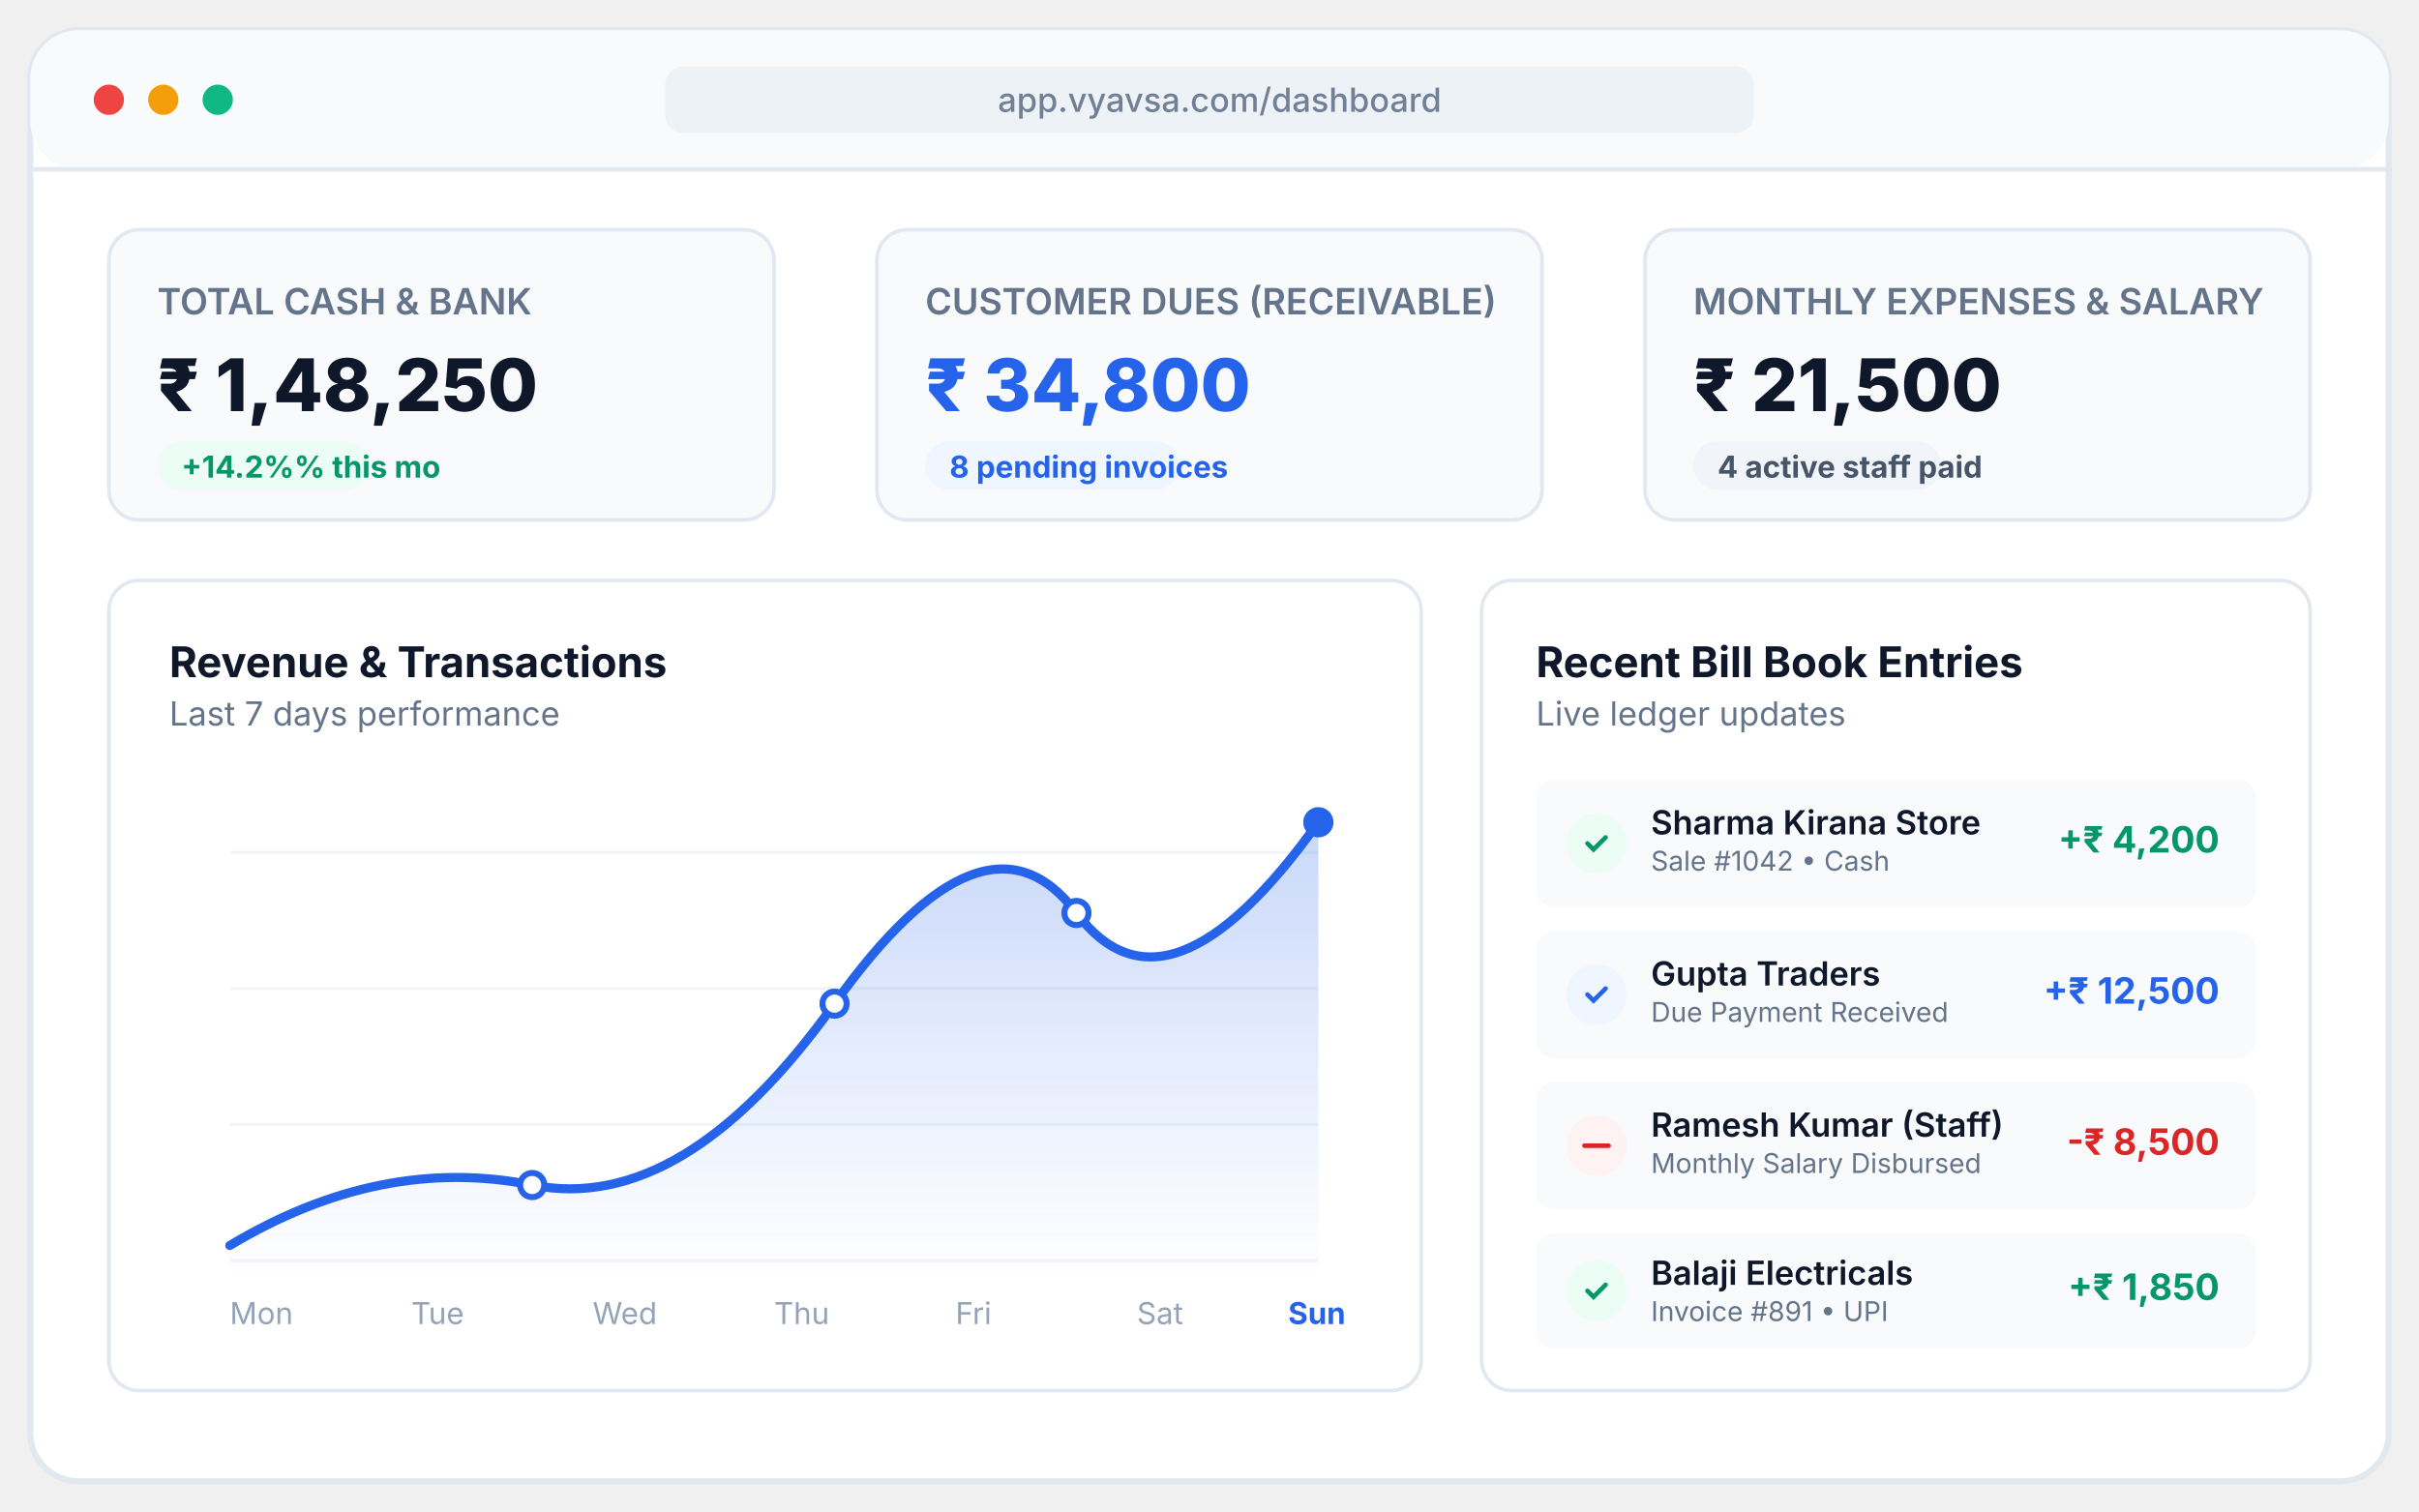
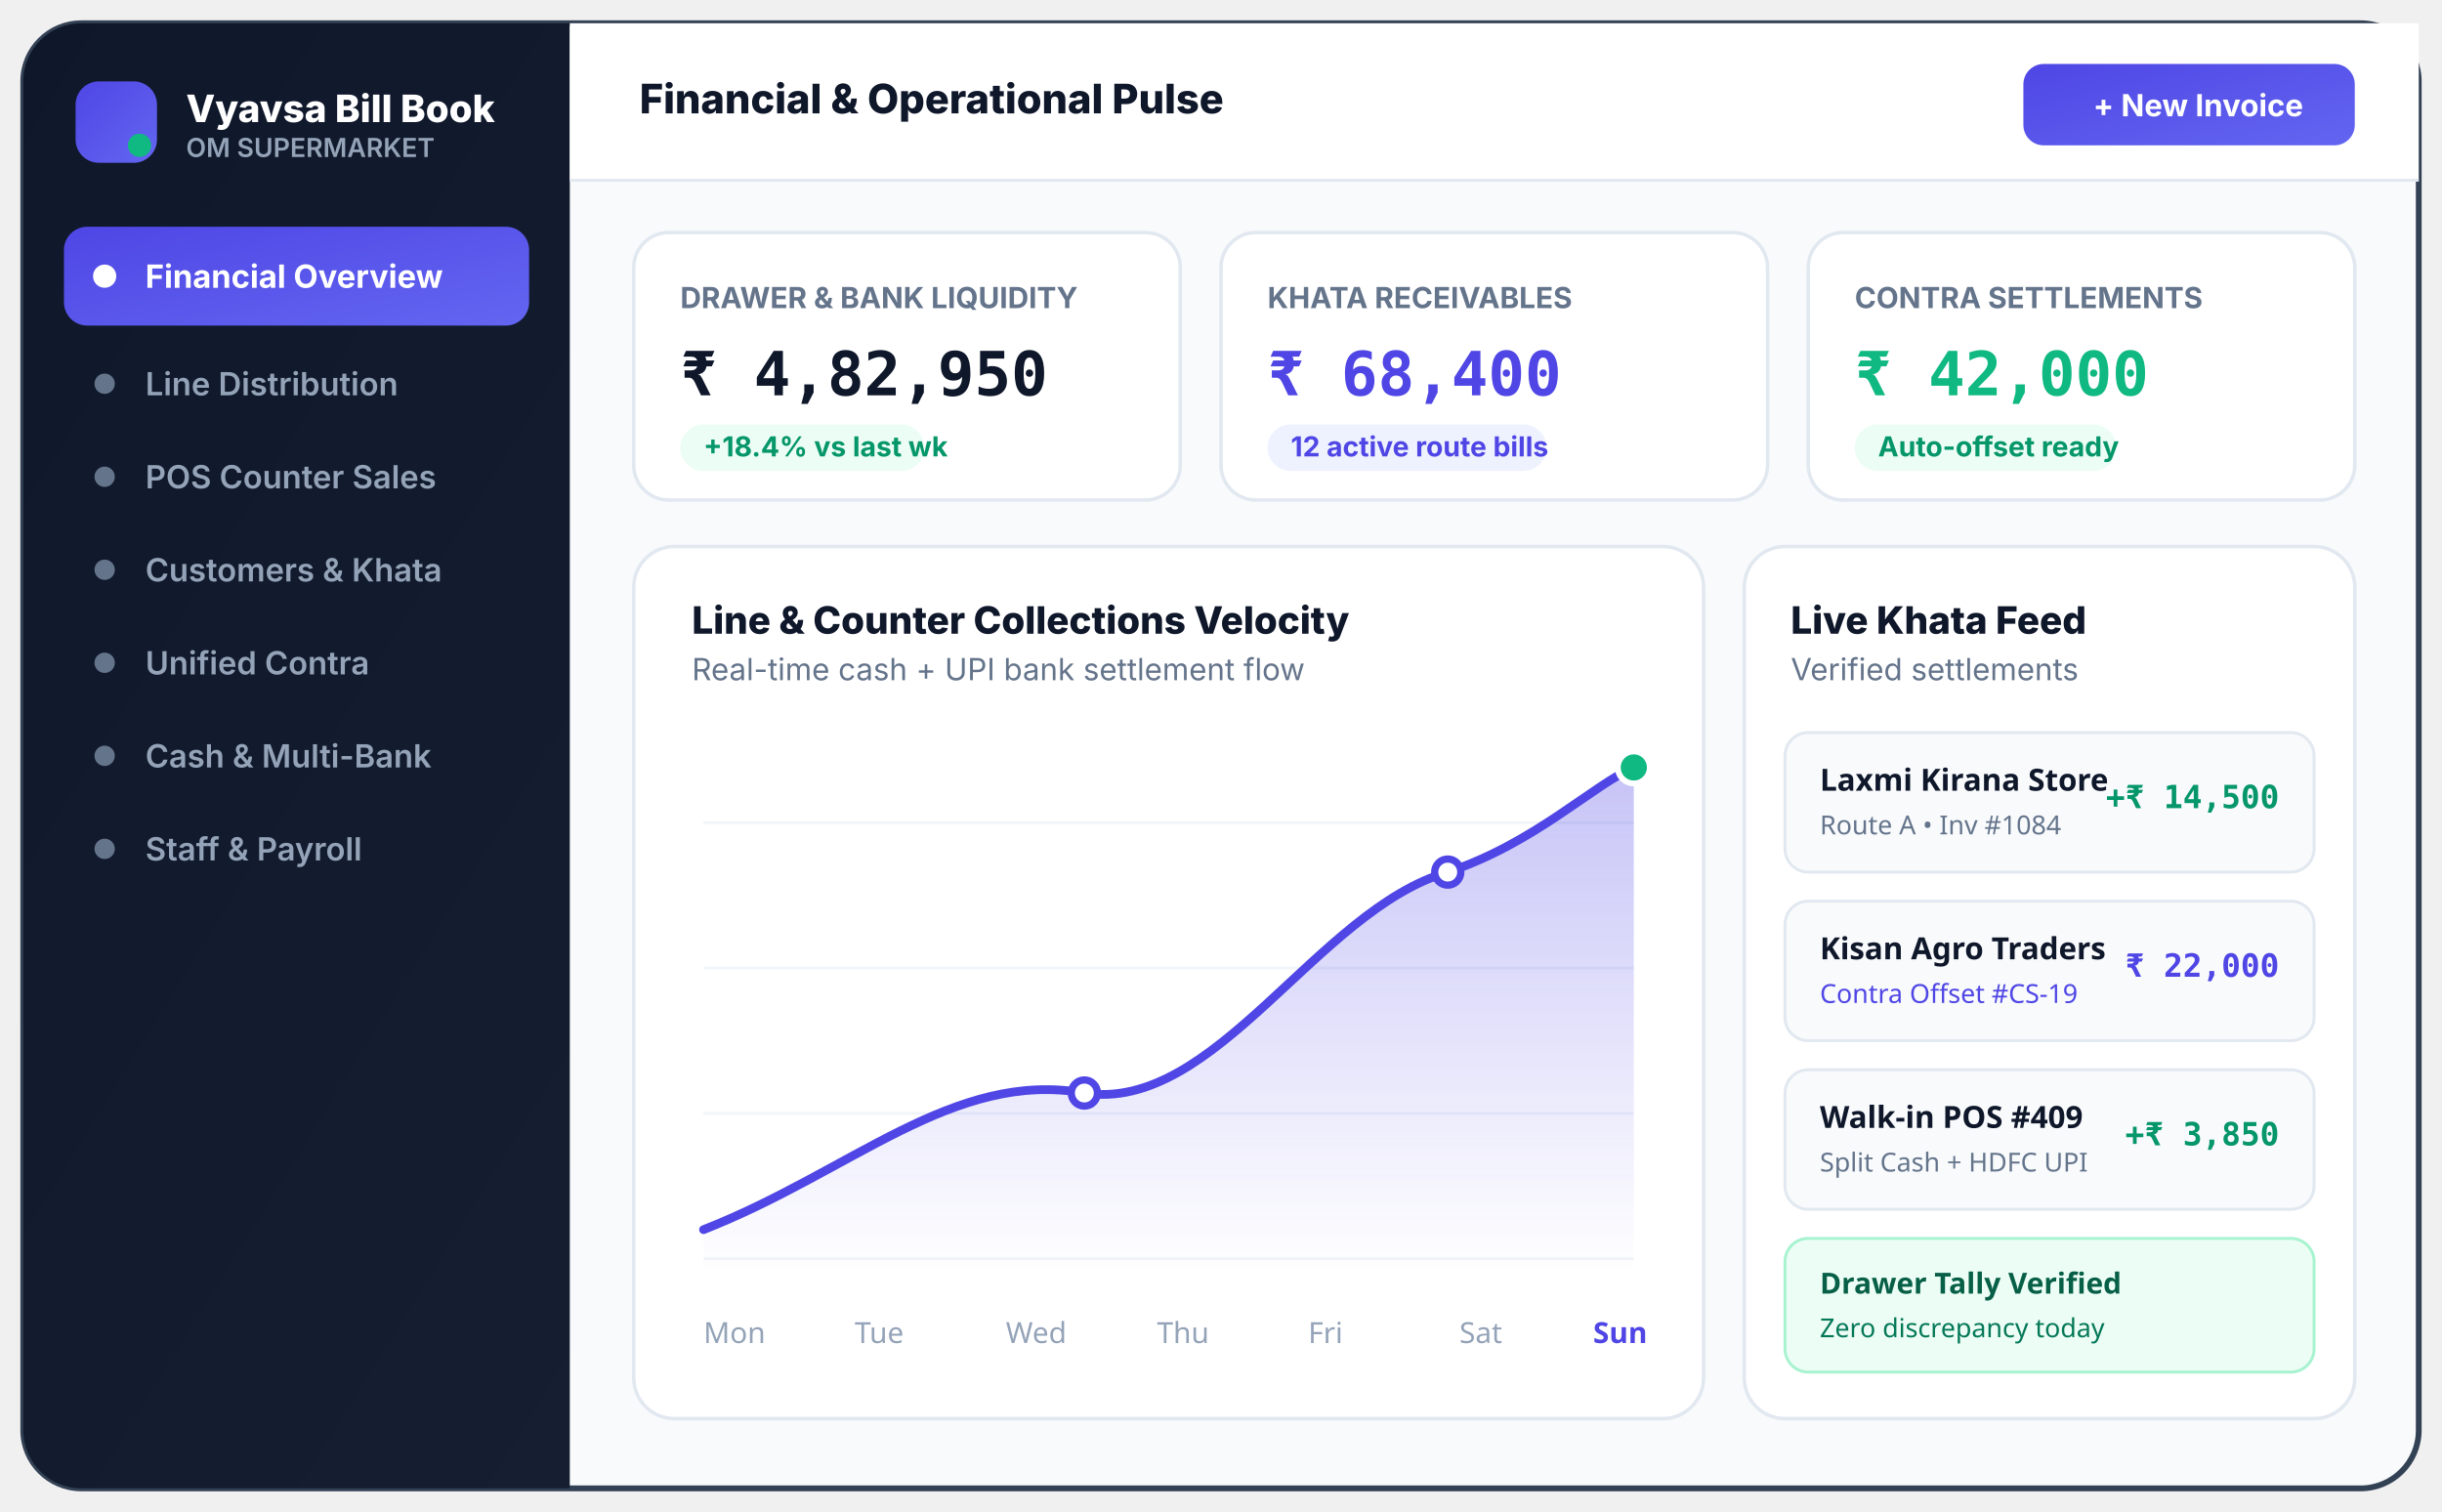
- <svg xmlns="http://www.w3.org/2000/svg" viewBox="0 0 800 500" fill="none">
-   <rect x="10" y="10" width="780" height="480" rx="16" fill="#FFFFFF" stroke="#E2E8F0" stroke-width="2" />
-   <rect x="10" y="10" width="780" height="46" rx="16" fill="#F8FAFC" />
-   <path d="M10 56h780" stroke="#E2E8F0" stroke-width="1.5" />
-   <circle cx="36" cy="33" r="5" fill="#EF4444" />
-   <circle cx="54" cy="33" r="5" fill="#F59E0B" />
-   <circle cx="72" cy="33" r="5" fill="#10B981" />
-   <rect x="220" y="22" width="360" height="22" rx="6" fill="#EDF2F7" />
-   <text x="330" y="37" font-family="-apple-system, sans-serif" font-size="11" fill="#718096" font-weight="500">app.vyavsa.com/dashboard</text>
-   <g transform="translate(36, 76)">
-     <rect width="220" height="96" rx="10" fill="#F8FAFC" stroke="#E2E8F0" stroke-width="1.2" />
-     <text x="16" y="28" font-family="-apple-system, sans-serif" font-size="12" fill="#64748B" font-weight="600">TOTAL CASH &amp; BANK</text>
-     <text x="16" y="60" font-family="-apple-system, sans-serif" font-size="24" fill="#0F172A" font-weight="800">₹ 1,48,250</text>
-     <rect x="16" y="70" width="70" height="16" rx="8" fill="#ECFDF5" />
-     <text x="24" y="82" font-family="-apple-system, sans-serif" font-size="10" fill="#059669" font-weight="700">+14.2%% this mo</text>
+ <svg xmlns="http://www.w3.org/2000/svg" viewBox="0 0 840 520" fill="none">
+   <defs>
+     <linearGradient id="frameBg" x1="0" y1="0" x2="840" y2="520" gradientUnits="userSpaceOnUse">
+       <stop offset="0%" stop-color="#0F172A" />
+       <stop offset="100%" stop-color="#1E293B" />
+     </linearGradient>
+     <linearGradient id="accentIndigo" x1="0" y1="0" x2="1" y2="1">
+       <stop offset="0%" stop-color="#4F46E5" />
+       <stop offset="100%" stop-color="#6366F1" />
+     </linearGradient>
+     <linearGradient id="chartArea" x1="0" y1="0" x2="0" y2="1">
+       <stop offset="0%" stop-color="#4F46E5" stop-opacity="0.32" />
+       <stop offset="100%" stop-color="#4F46E5" stop-opacity="0.0" />
+     </linearGradient>
+   </defs>
+   <rect x="8" y="8" width="824" height="504" rx="20" fill="#F8FAFC" stroke="#334155" stroke-width="2" />
+   <path d="M8 28C8 16.954 16.954 8 28 8H196V512H28C16.954 512 8 503.046 8 492V28Z" fill="url(#frameBg)" />
+   <rect x="26" y="28" width="28" height="28" rx="8" fill="url(#accentIndigo)" />
+   <circle cx="48" cy="50" r="4" fill="#10B981" />
+   <text x="64" y="42" font-family="Plus Jakarta Sans, -apple-system, sans-serif" font-size="13" fill="#FFFFFF" font-weight="800">Vyavsa Bill Book</text>
+   <text x="64" y="54" font-family="Plus Jakarta Sans, -apple-system, sans-serif" font-size="9" fill="#94A3B8" font-weight="600">OM SUPERMARKET</text>
+   <rect x="22" y="78" width="160" height="34" rx="8" fill="url(#accentIndigo)" />
+   <text x="50" y="99" font-family="Plus Jakarta Sans, -apple-system, sans-serif" font-size="11" fill="#FFFFFF" font-weight="700">Financial Overview</text>
+   <circle cx="36" cy="95" r="4" fill="#FFFFFF" />
+   <text x="50" y="136" font-family="Plus Jakarta Sans, -apple-system, sans-serif" font-size="11" fill="#94A3B8" font-weight="600">Line Distribution</text>
+   <circle cx="36" cy="132" r="3.5" fill="#64748B" />
+   <text x="50" y="168" font-family="Plus Jakarta Sans, -apple-system, sans-serif" font-size="11" fill="#94A3B8" font-weight="600">POS Counter Sales</text>
+   <circle cx="36" cy="164" r="3.5" fill="#64748B" />
+   <text x="50" y="200" font-family="Plus Jakarta Sans, -apple-system, sans-serif" font-size="11" fill="#94A3B8" font-weight="600">Customers &amp; Khata</text>
+   <circle cx="36" cy="196" r="3.5" fill="#64748B" />
+   <text x="50" y="232" font-family="Plus Jakarta Sans, -apple-system, sans-serif" font-size="11" fill="#94A3B8" font-weight="600">Unified Contra</text>
+   <circle cx="36" cy="228" r="3.5" fill="#64748B" />
+   <text x="50" y="264" font-family="Plus Jakarta Sans, -apple-system, sans-serif" font-size="11" fill="#94A3B8" font-weight="600">Cash &amp; Multi-Bank</text>
+   <circle cx="36" cy="260" r="3.5" fill="#64748B" />
+   <text x="50" y="296" font-family="Plus Jakarta Sans, -apple-system, sans-serif" font-size="11" fill="#94A3B8" font-weight="600">Staff &amp; Payroll</text>
+   <circle cx="36" cy="292" r="3.5" fill="#64748B" />
+   <rect x="196" y="8" width="636" height="54" rx="0" fill="#FFFFFF" />
+   <path d="M196 62H832" stroke="#E2E8F0" stroke-width="1" />
+   <text x="220" y="39" font-family="Plus Jakarta Sans, -apple-system, sans-serif" font-size="14" fill="#0F172A" font-weight="800">Financial &amp; Operational Pulse</text>
+   <rect x="696" y="22" width="114" height="28" rx="7" fill="url(#accentIndigo)" />
+   <text x="720" y="40" font-family="Plus Jakarta Sans, -apple-system, sans-serif" font-size="10.5" fill="#FFFFFF" font-weight="700">+ New Invoice</text>
+   <g transform="translate(218, 80)">
+     <rect width="188" height="92" rx="12" fill="#FFFFFF" stroke="#E2E8F0" stroke-width="1.2" />
+     <text x="16" y="26" font-family="Plus Jakarta Sans, -apple-system, sans-serif" font-size="10" fill="#64748B" font-weight="700">DRAWER &amp; BANK LIQUIDITY</text>
+     <text x="16" y="56" font-family="JetBrains Mono, monospace" font-size="21" fill="#0F172A" font-weight="800">₹ 4,82,950</text>
+     <rect x="16" y="66" width="84" height="16" rx="8" fill="#ECFDF5" />
+     <text x="24" y="77" font-family="Plus Jakarta Sans, -apple-system, sans-serif" font-size="9.5" fill="#059669" font-weight="700">+18.4% vs last wk</text>
  </g>
-   <g transform="translate(290, 76)">
-     <rect width="220" height="96" rx="10" fill="#F8FAFC" stroke="#E2E8F0" stroke-width="1.2" />
-     <text x="16" y="28" font-family="-apple-system, sans-serif" font-size="12" fill="#64748B" font-weight="600">CUSTOMER DUES (RECEIVABLE)</text>
-     <text x="16" y="60" font-family="-apple-system, sans-serif" font-size="24" fill="#2563EB" font-weight="800">₹ 34,800</text>
-     <rect x="16" y="70" width="84" height="16" rx="8" fill="#EFF6FF" />
-     <text x="24" y="82" font-family="-apple-system, sans-serif" font-size="10" fill="#2563EB" font-weight="700">8 pending invoices</text>
+   <g transform="translate(420, 80)">
+     <rect width="188" height="92" rx="12" fill="#FFFFFF" stroke="#E2E8F0" stroke-width="1.2" />
+     <text x="16" y="26" font-family="Plus Jakarta Sans, -apple-system, sans-serif" font-size="10" fill="#64748B" font-weight="700">KHATA RECEIVABLES</text>
+     <text x="16" y="56" font-family="JetBrains Mono, monospace" font-size="21" fill="#4F46E5" font-weight="800">₹ 68,400</text>
+     <rect x="16" y="66" width="96" height="16" rx="8" fill="#EEF2FF" />
+     <text x="24" y="77" font-family="Plus Jakarta Sans, -apple-system, sans-serif" font-size="9.5" fill="#4F46E5" font-weight="700">12 active route bills</text>
  </g>
-   <g transform="translate(544, 76)">
-     <rect width="220" height="96" rx="10" fill="#F8FAFC" stroke="#E2E8F0" stroke-width="1.2" />
-     <text x="16" y="28" font-family="-apple-system, sans-serif" font-size="12" fill="#64748B" font-weight="600">MONTHLY EXPENSES &amp; SALARY</text>
-     <text x="16" y="60" font-family="-apple-system, sans-serif" font-size="24" fill="#0F172A" font-weight="800">₹ 21,500</text>
-     <rect x="16" y="70" width="82" height="16" rx="8" fill="#F1F5F9" />
-     <text x="24" y="82" font-family="-apple-system, sans-serif" font-size="10" fill="#475569" font-weight="700">4 active staff paid</text>
+   <g transform="translate(622, 80)">
+     <rect width="188" height="92" rx="12" fill="#FFFFFF" stroke="#E2E8F0" stroke-width="1.2" />
+     <text x="16" y="26" font-family="Plus Jakarta Sans, -apple-system, sans-serif" font-size="10" fill="#64748B" font-weight="700">CONTRA SETTLEMENTS</text>
+     <text x="16" y="56" font-family="JetBrains Mono, monospace" font-size="21" fill="#10B981" font-weight="800">₹ 42,000</text>
+     <rect x="16" y="66" width="90" height="16" rx="8" fill="#ECFDF5" />
+     <text x="24" y="77" font-family="Plus Jakarta Sans, -apple-system, sans-serif" font-size="9.5" fill="#059669" font-weight="700">Auto-offset ready</text>
  </g>
-   <g transform="translate(36, 192)">
-     <rect width="434" height="268" rx="10" fill="#FFFFFF" stroke="#E2E8F0" stroke-width="1.2" />
-     <text x="20" y="32" font-family="-apple-system, sans-serif" font-size="14" fill="#0F172A" font-weight="700">Revenue &amp; Transactions</text>
-     <text x="20" y="48" font-family="-apple-system, sans-serif" font-size="11" fill="#64748B">Last 7 days performance</text>
-     <path d="M40 90h360M40 135h360M40 180h360M40 225h360" stroke="#F1F5F9" stroke-width="1" />
-     <path d="M40 220 Q 90 190, 140 200 T 240 140 T 320 110 T 400 80 L 400 230 L 40 230 Z" fill="url(#trendGradient)" opacity="0.25" />
-     <path d="M40 220 Q 90 190, 140 200 T 240 140 T 320 110 T 400 80" stroke="#2563EB" stroke-width="3" fill="none" stroke-linecap="round" />
-     <circle cx="140" cy="200" r="4" fill="#FFFFFF" stroke="#2563EB" stroke-width="2" />
-     <circle cx="240" cy="140" r="4" fill="#FFFFFF" stroke="#2563EB" stroke-width="2" />
-     <circle cx="320" cy="110" r="4" fill="#FFFFFF" stroke="#2563EB" stroke-width="2" />
-     <circle cx="400" cy="80" r="5" fill="#2563EB" />
-     <text x="40" y="246" font-family="-apple-system, sans-serif" font-size="10" fill="#94A3B8">Mon</text>
-     <text x="100" y="246" font-family="-apple-system, sans-serif" font-size="10" fill="#94A3B8">Tue</text>
-     <text x="160" y="246" font-family="-apple-system, sans-serif" font-size="10" fill="#94A3B8">Wed</text>
-     <text x="220" y="246" font-family="-apple-system, sans-serif" font-size="10" fill="#94A3B8">Thu</text>
-     <text x="280" y="246" font-family="-apple-system, sans-serif" font-size="10" fill="#94A3B8">Fri</text>
-     <text x="340" y="246" font-family="-apple-system, sans-serif" font-size="10" fill="#94A3B8">Sat</text>
-     <text x="390" y="246" font-family="-apple-system, sans-serif" font-size="10" fill="#2563EB" font-weight="700">Sun</text>
+   <g transform="translate(218, 188)">
+     <rect width="368" height="300" rx="14" fill="#FFFFFF" stroke="#E2E8F0" stroke-width="1.2" />
+     <text x="20" y="30" font-family="Plus Jakarta Sans, -apple-system, sans-serif" font-size="13" fill="#0F172A" font-weight="800">Line &amp; Counter Collections Velocity</text>
+     <text x="20" y="46" font-family="Plus Jakarta Sans, -apple-system, sans-serif" font-size="10.5" fill="#64748B">Real-time cash + UPI bank settlement flow</text>
+     <path d="M24 95H344M24 145H344M24 195H344M24 245H344" stroke="#F1F5F9" stroke-width="1" />
+     <path d="M24 235 C 75 215, 110 180, 155 188 C 200 195, 235 125, 280 112 C 310 102, 330 82, 344 76 L 344 250 L 24 250 Z" fill="url(#chartArea)" />
+     <path d="M24 235 C 75 215, 110 180, 155 188 C 200 195, 235 125, 280 112 C 310 102, 330 82, 344 76" stroke="#4F46E5" stroke-width="3" fill="none" stroke-linecap="round" />
+     <circle cx="155" cy="188" r="4.5" fill="#FFFFFF" stroke="#4F46E5" stroke-width="2.5" />
+     <circle cx="280" cy="112" r="4.5" fill="#FFFFFF" stroke="#4F46E5" stroke-width="2.5" />
+     <circle cx="344" cy="76" r="5.5" fill="#10B981" stroke="#FFFFFF" stroke-width="2" />
+     <text x="24" y="274" font-family="Plus Jakarta Sans, sans-serif" font-size="10" fill="#94A3B8">Mon</text>
+     <text x="76" y="274" font-family="Plus Jakarta Sans, sans-serif" font-size="10" fill="#94A3B8">Tue</text>
+     <text x="128" y="274" font-family="Plus Jakarta Sans, sans-serif" font-size="10" fill="#94A3B8">Wed</text>
+     <text x="180" y="274" font-family="Plus Jakarta Sans, sans-serif" font-size="10" fill="#94A3B8">Thu</text>
+     <text x="232" y="274" font-family="Plus Jakarta Sans, sans-serif" font-size="10" fill="#94A3B8">Fri</text>
+     <text x="284" y="274" font-family="Plus Jakarta Sans, sans-serif" font-size="10" fill="#94A3B8">Sat</text>
+     <text x="330" y="274" font-family="Plus Jakarta Sans, sans-serif" font-size="10" fill="#4F46E5" font-weight="700">Sun</text>
  </g>
-   <g transform="translate(490, 192)">
-     <rect width="274" height="268" rx="10" fill="#FFFFFF" stroke="#E2E8F0" stroke-width="1.2" />
-     <text x="18" y="32" font-family="-apple-system, sans-serif" font-size="14" fill="#0F172A" font-weight="700">Recent Bill Book Entries</text>
-     <text x="18" y="48" font-family="-apple-system, sans-serif" font-size="11" fill="#64748B">Live ledger updates</text>
-     <g transform="translate(18, 66)">
-       <rect width="238" height="42" rx="6" fill="#F8FAFC" />
-       <circle cx="20" cy="21" r="10" fill="#ECFDF5" />
-       <path d="M17 21l2 2 4-4" stroke="#059669" stroke-width="1.5" stroke-linecap="round" />
-       <text x="38" y="18" font-family="-apple-system, sans-serif" font-size="11" fill="#0F172A" font-weight="600">Sharma Kirana Store</text>
-       <text x="38" y="30" font-family="-apple-system, sans-serif" font-size="9" fill="#64748B">Sale #1042 • Cash</text>
-       <text x="226" y="24" font-family="-apple-system, sans-serif" font-size="12" fill="#059669" font-weight="700" text-anchor="end">+₹ 4,200</text>
+   <g transform="translate(600, 188)">
+     <rect width="210" height="300" rx="14" fill="#FFFFFF" stroke="#E2E8F0" stroke-width="1.2" />
+     <text x="16" y="30" font-family="Plus Jakarta Sans, -apple-system, sans-serif" font-size="13" fill="#0F172A" font-weight="800">Live Khata Feed</text>
+     <text x="16" y="46" font-family="Plus Jakarta Sans, -apple-system, sans-serif" font-size="10.5" fill="#64748B">Verified settlements</text>
+     <g transform="translate(14, 64)">
+       <rect width="182" height="48" rx="8" fill="#F8FAFC" stroke="#E2E8F0" />
+       <text x="12" y="20" font-family="Plus Jakarta Sans, sans-serif" font-size="10.5" fill="#0F172A" font-weight="700">Laxmi Kirana Store</text>
+       <text x="12" y="35" font-family="Plus Jakarta Sans, sans-serif" font-size="9" fill="#64748B">Route A • Inv #1084</text>
+       <text x="170" y="26" font-family="JetBrains Mono, monospace" font-size="11" fill="#059669" font-weight="700" text-anchor="end">+₹ 14,500</text>
    </g>
-     <g transform="translate(18, 116)">
-       <rect width="238" height="42" rx="6" fill="#F8FAFC" />
-       <circle cx="20" cy="21" r="10" fill="#EFF6FF" />
-       <path d="M17 21l2 2 4-4" stroke="#2563EB" stroke-width="1.5" stroke-linecap="round" />
-       <text x="38" y="18" font-family="-apple-system, sans-serif" font-size="11" fill="#0F172A" font-weight="600">Gupta Traders</text>
-       <text x="38" y="30" font-family="-apple-system, sans-serif" font-size="9" fill="#64748B">Due Payment Received</text>
-       <text x="226" y="24" font-family="-apple-system, sans-serif" font-size="12" fill="#2563EB" font-weight="700" text-anchor="end">+₹ 12,500</text>
+     <g transform="translate(14, 122)">
+       <rect width="182" height="48" rx="8" fill="#F8FAFC" stroke="#E2E8F0" />
+       <text x="12" y="20" font-family="Plus Jakarta Sans, sans-serif" font-size="10.5" fill="#0F172A" font-weight="700">Kisan Agro Traders</text>
+       <text x="12" y="35" font-family="Plus Jakarta Sans, sans-serif" font-size="9" fill="#4F46E5">Contra Offset #CS-19</text>
+       <text x="170" y="26" font-family="JetBrains Mono, monospace" font-size="11" fill="#4F46E5" font-weight="700" text-anchor="end">₹ 22,000</text>
    </g>
-     <g transform="translate(18, 166)">
-       <rect width="238" height="42" rx="6" fill="#F8FAFC" />
-       <circle cx="20" cy="21" r="10" fill="#FEF2F2" />
-       <path d="M16 21h8" stroke="#DC2626" stroke-width="1.5" stroke-linecap="round" />
-       <text x="38" y="18" font-family="-apple-system, sans-serif" font-size="11" fill="#0F172A" font-weight="600">Ramesh Kumar (Staff)</text>
-       <text x="38" y="30" font-family="-apple-system, sans-serif" font-size="9" fill="#64748B">Monthly Salary Disbursed</text>
-       <text x="226" y="24" font-family="-apple-system, sans-serif" font-size="12" fill="#DC2626" font-weight="700" text-anchor="end">-₹ 8,500</text>
+     <g transform="translate(14, 180)">
+       <rect width="182" height="48" rx="8" fill="#F8FAFC" stroke="#E2E8F0" />
+       <text x="12" y="20" font-family="Plus Jakarta Sans, sans-serif" font-size="10.5" fill="#0F172A" font-weight="700">Walk-in POS #409</text>
+       <text x="12" y="35" font-family="Plus Jakarta Sans, sans-serif" font-size="9" fill="#64748B">Split Cash + HDFC UPI</text>
+       <text x="170" y="26" font-family="JetBrains Mono, monospace" font-size="11" fill="#059669" font-weight="700" text-anchor="end">+₹ 3,850</text>
    </g>
-     <g transform="translate(18, 216)">
-       <rect width="238" height="38" rx="6" fill="#F8FAFC" />
-       <circle cx="20" cy="19" r="10" fill="#ECFDF5" />
-       <path d="M17 19l2 2 4-4" stroke="#059669" stroke-width="1.5" stroke-linecap="round" />
-       <text x="38" y="17" font-family="-apple-system, sans-serif" font-size="11" fill="#0F172A" font-weight="600">Balaji Electricals</text>
-       <text x="38" y="29" font-family="-apple-system, sans-serif" font-size="9" fill="#64748B">Invoice #891 • UPI</text>
-       <text x="226" y="22" font-family="-apple-system, sans-serif" font-size="12" fill="#059669" font-weight="700" text-anchor="end">+₹ 1,850</text>
+     <g transform="translate(14, 238)">
+       <rect width="182" height="46" rx="8" fill="#ECFDF5" stroke="#A7F3D0" />
+       <text x="12" y="19" font-family="Plus Jakarta Sans, sans-serif" font-size="10" fill="#065F46" font-weight="700">Drawer Tally Verified</text>
+       <text x="12" y="34" font-family="Plus Jakarta Sans, sans-serif" font-size="9" fill="#047857">Zero discrepancy today</text>
    </g>
  </g>
-   <defs>
-     <linearGradient id="trendGradient" x1="0" y1="0" x2="0" y2="1">
-       <stop offset="0%" stop-color="#2563EB" stop-opacity="1" />
-       <stop offset="100%" stop-color="#2563EB" stop-opacity="0" />
-     </linearGradient>
-   </defs>
</svg>
